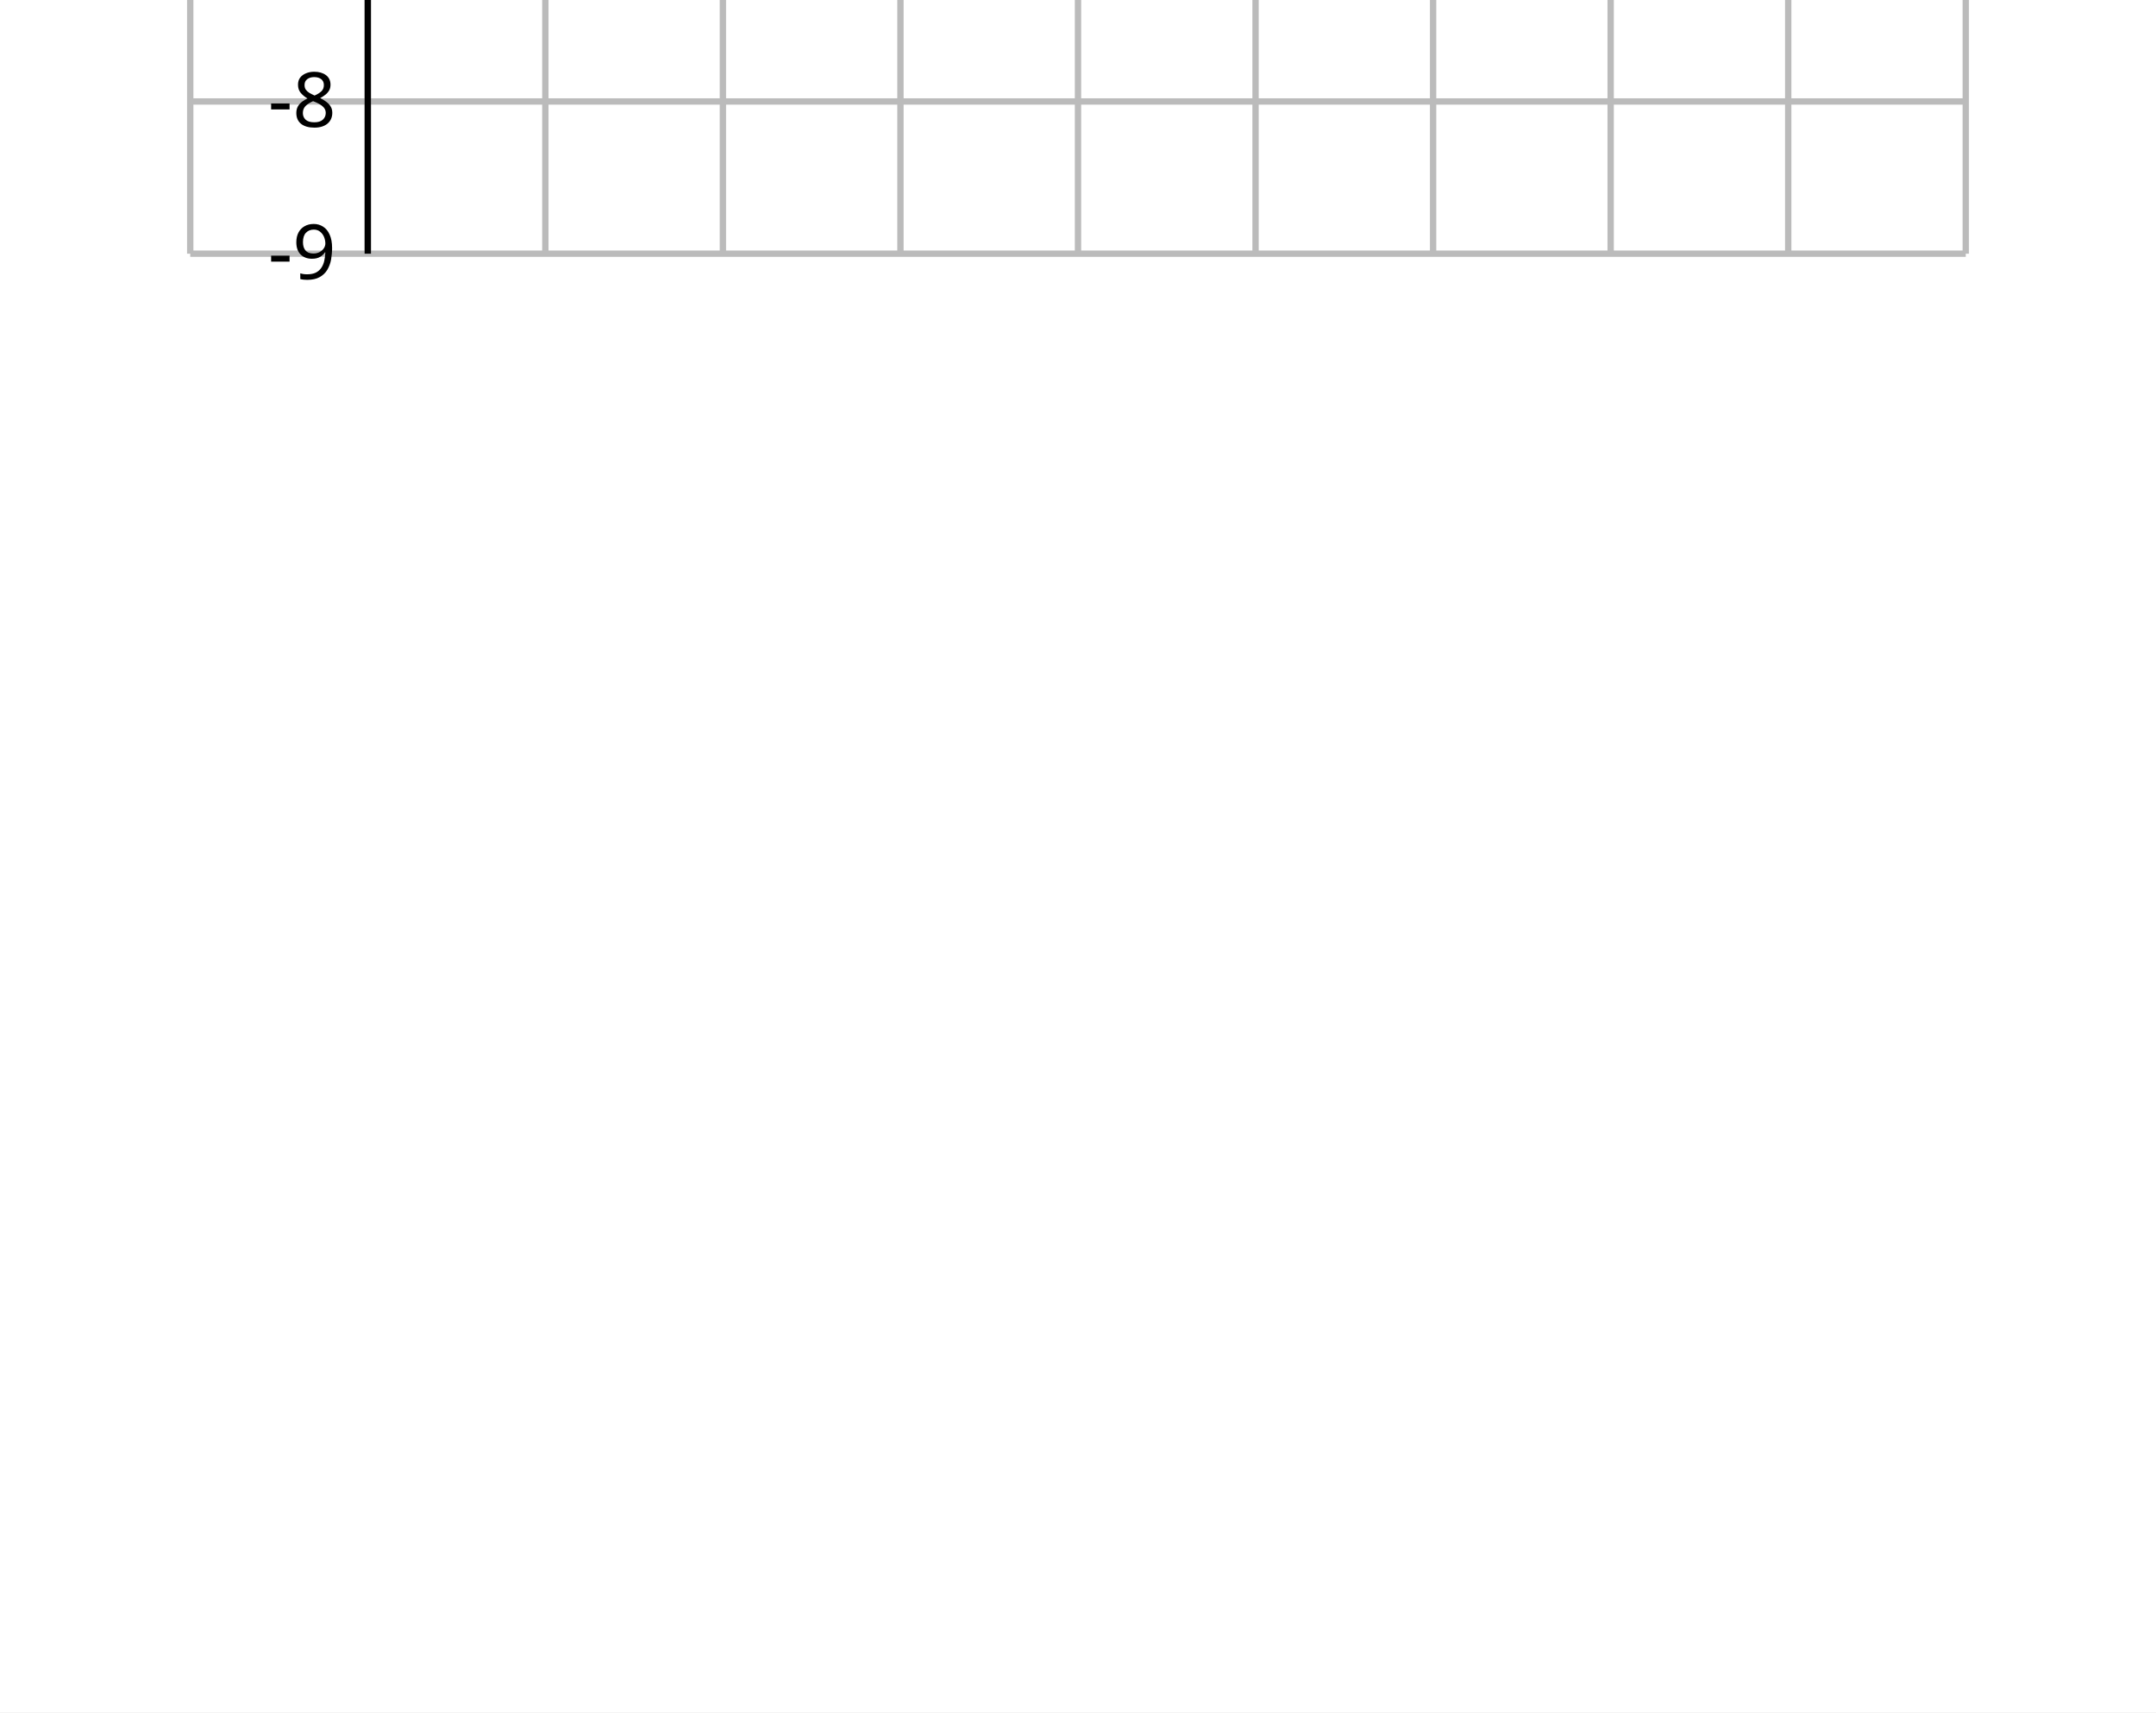
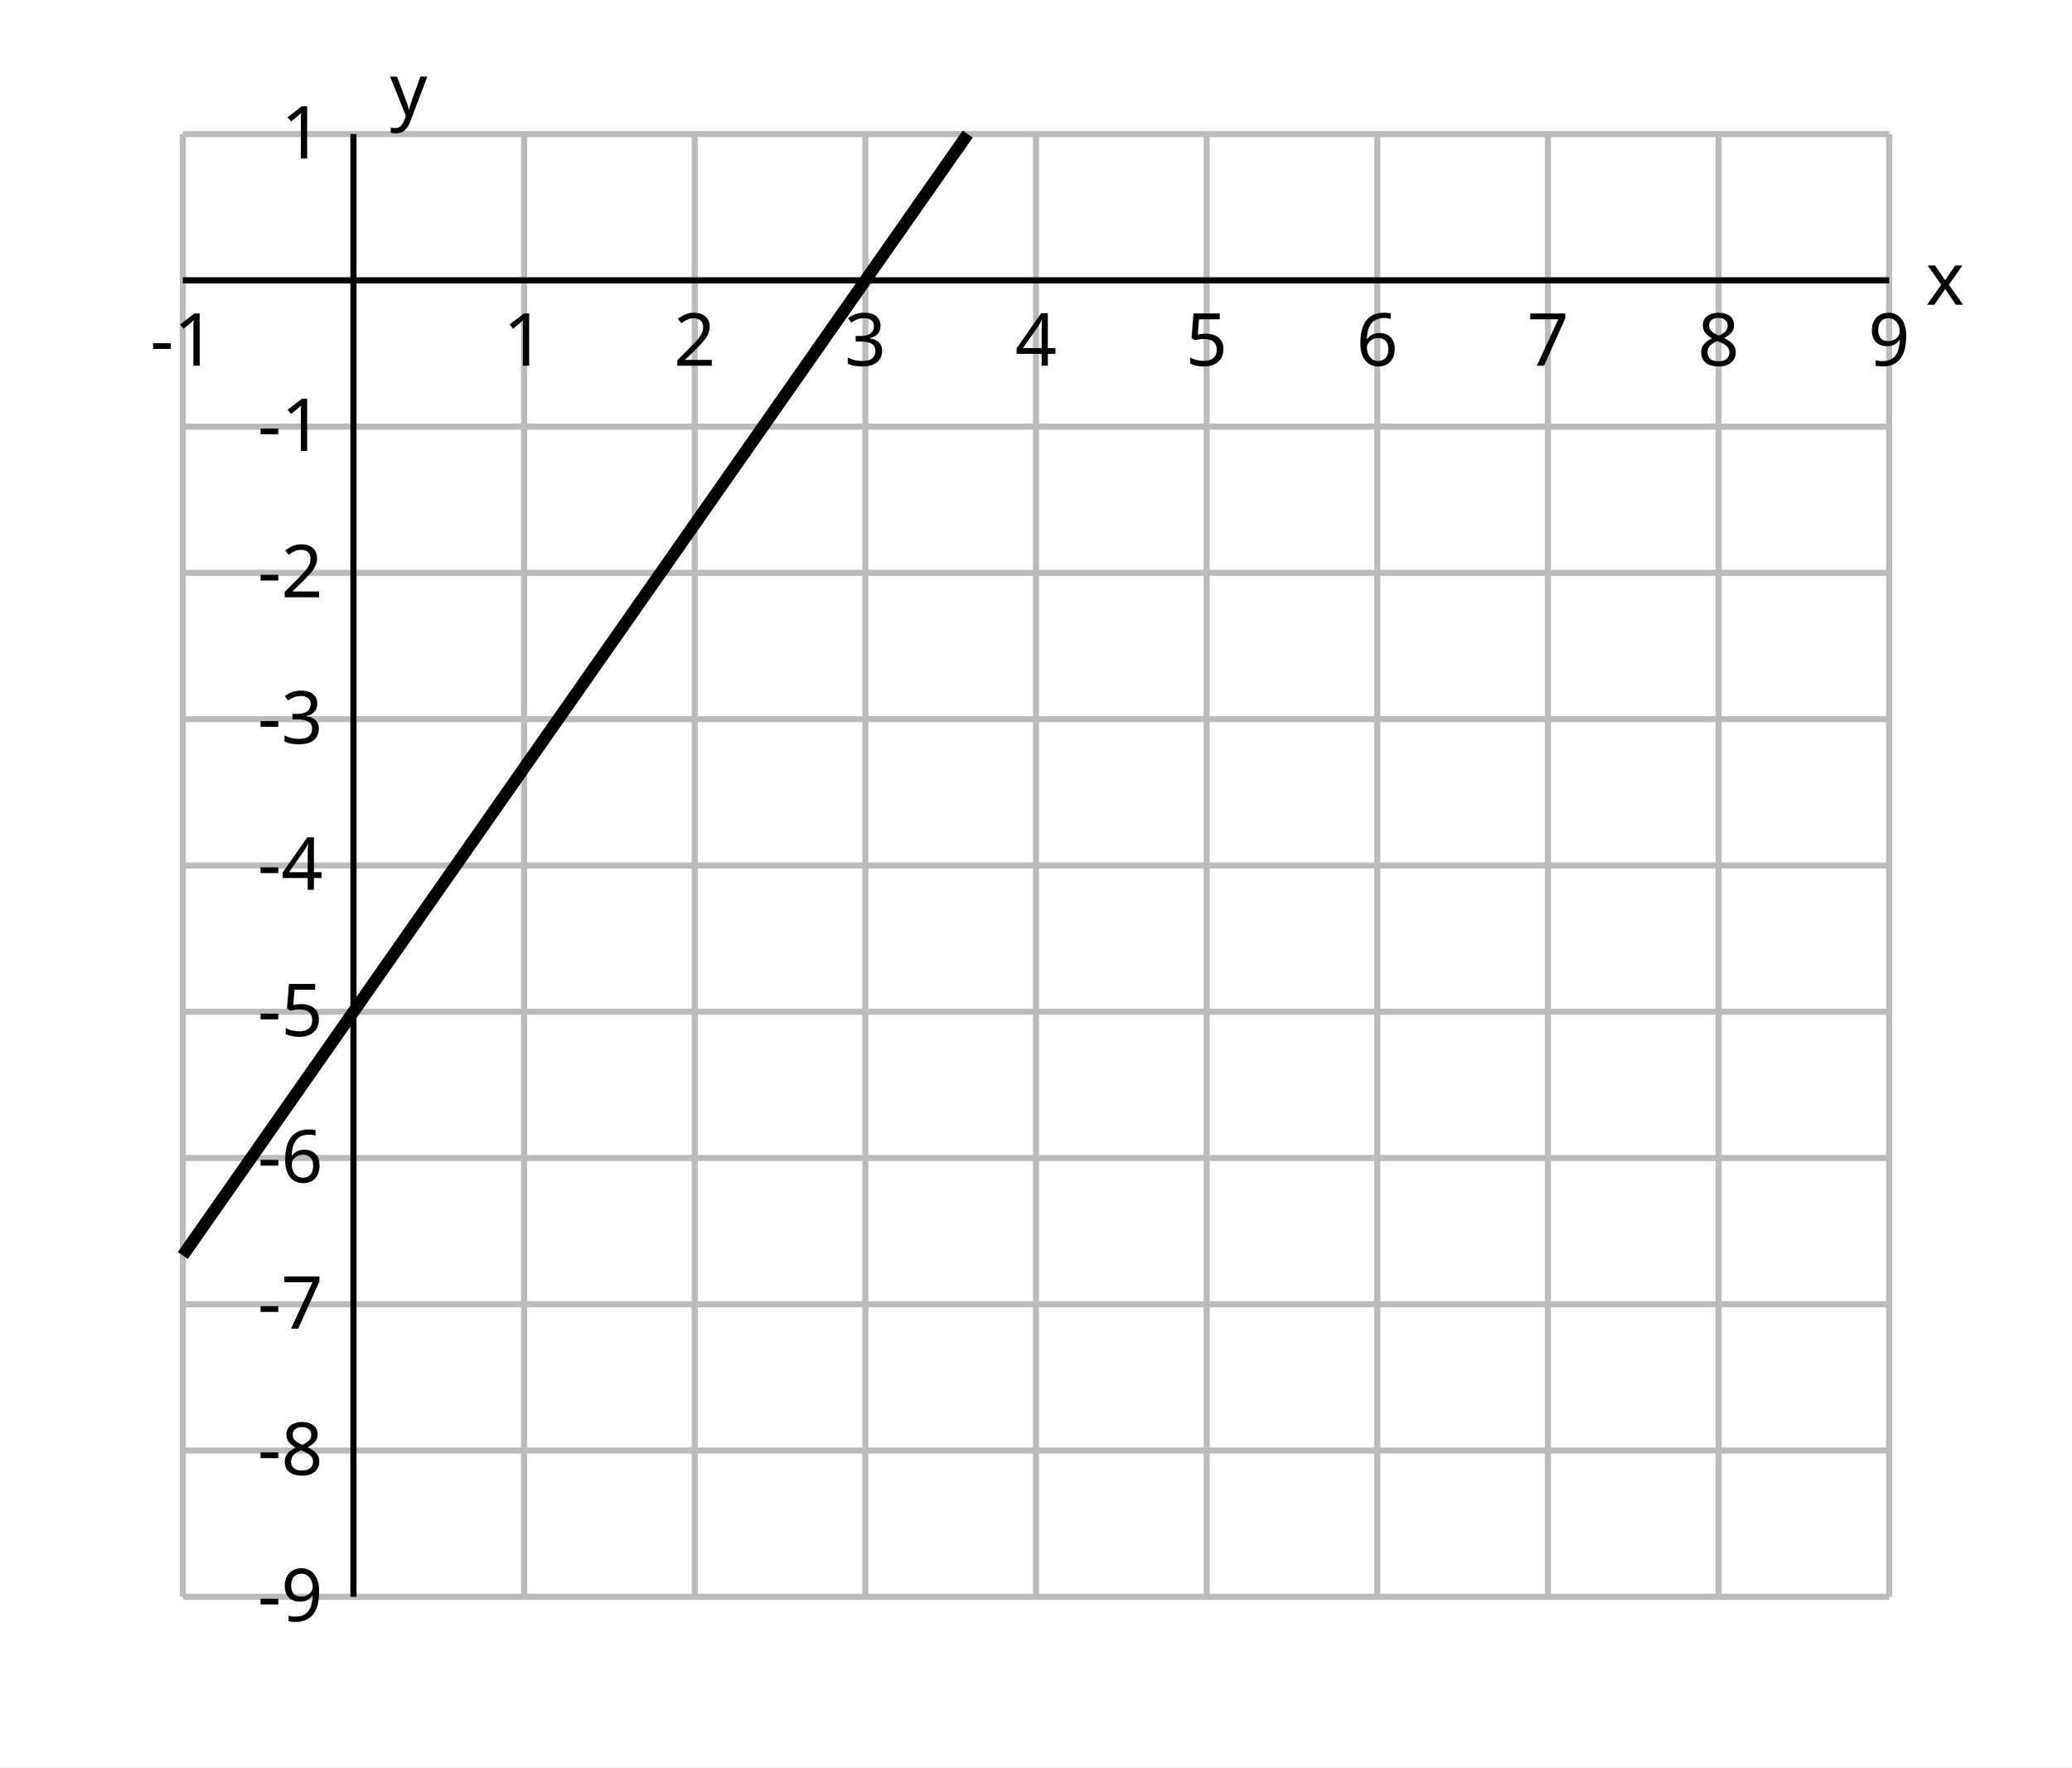
- <svg xmlns="http://www.w3.org/2000/svg" viewBox="0 0 340 270" width="340" height="270" font-family="sans-serif" font-size="12">
-   <rect width="340" height="270" fill="#fff" />
+ <svg xmlns="http://www.w3.org/2000/svg" viewBox="0 -222 340 290" width="340" height="290" font-family="sans-serif" font-size="12">
+   <rect y="-222" width="340" height="290" fill="#fff" />
  <line x1="30" y1="40" x2="30" y2="-200" stroke="#bbb" />
  <line x1="58" y1="40" x2="58" y2="-200" stroke="#bbb" />
  <line x1="86" y1="40" x2="86" y2="-200" stroke="#bbb" />
  <line x1="114" y1="40" x2="114" y2="-200" stroke="#bbb" />
  <line x1="142" y1="40" x2="142" y2="-200" stroke="#bbb" />
  <line x1="170" y1="40" x2="170" y2="-200" stroke="#bbb" />
  <line x1="198" y1="40" x2="198" y2="-200" stroke="#bbb" />
  <line x1="226" y1="40" x2="226" y2="-200" stroke="#bbb" />
  <line x1="254" y1="40" x2="254" y2="-200" stroke="#bbb" />
  <line x1="282" y1="40" x2="282" y2="-200" stroke="#bbb" />
  <line x1="310" y1="40" x2="310" y2="-200" stroke="#bbb" />
  <line x1="30" y1="40" x2="310" y2="40" stroke="#bbb" />
  <line x1="30" y1="16" x2="310" y2="16" stroke="#bbb" />
  <line x1="30" y1="-8" x2="310" y2="-8" stroke="#bbb" />
  <line x1="30" y1="-32" x2="310" y2="-32" stroke="#bbb" />
  <line x1="30" y1="-56" x2="310" y2="-56" stroke="#bbb" />
  <line x1="30" y1="-80" x2="310" y2="-80" stroke="#bbb" />
  <line x1="30" y1="-104" x2="310" y2="-104" stroke="#bbb" />
  <line x1="30" y1="-128" x2="310" y2="-128" stroke="#bbb" />
  <line x1="30" y1="-152" x2="310" y2="-152" stroke="#bbb" />
  <line x1="30" y1="-176" x2="310" y2="-176" stroke="#bbb" />
  <line x1="30" y1="-200" x2="310" y2="-200" stroke="#bbb" />
  <line x1="30" y1="-176" x2="310" y2="-176" stroke="#000" />
  <line x1="58" y1="40" x2="58" y2="-200" stroke="#000" />
  <text x="30" y="-162" text-anchor="middle">-1</text>
  <text x="86" y="-162" text-anchor="middle">1</text>
  <text x="114" y="-162" text-anchor="middle">2</text>
  <text x="142" y="-162" text-anchor="middle">3</text>
  <text x="170" y="-162" text-anchor="middle">4</text>
  <text x="198" y="-162" text-anchor="middle">5</text>
  <text x="226" y="-162" text-anchor="middle">6</text>
  <text x="254" y="-162" text-anchor="middle">7</text>
  <text x="282" y="-162" text-anchor="middle">8</text>
  <text x="310" y="-162" text-anchor="middle">9</text>
  <text x="53" y="-196" text-anchor="end">1</text>
  <text x="53" y="-148" text-anchor="end">-1</text>
  <text x="53" y="-124" text-anchor="end">-2</text>
  <text x="53" y="-100" text-anchor="end">-3</text>
  <text x="53" y="-76" text-anchor="end">-4</text>
  <text x="53" y="-52" text-anchor="end">-5</text>
  <text x="53" y="-28" text-anchor="end">-6</text>
  <text x="53" y="-4" text-anchor="end">-7</text>
  <text x="53" y="20" text-anchor="end">-8</text>
  <text x="53" y="44" text-anchor="end">-9</text>
  <line x1="30" y1="-16" x2="158.8" y2="-200.0" stroke="#000" stroke-width="2" />
  <text x="316" y="-172">x</text>
  <text x="64" y="-203">y</text>
</svg>
